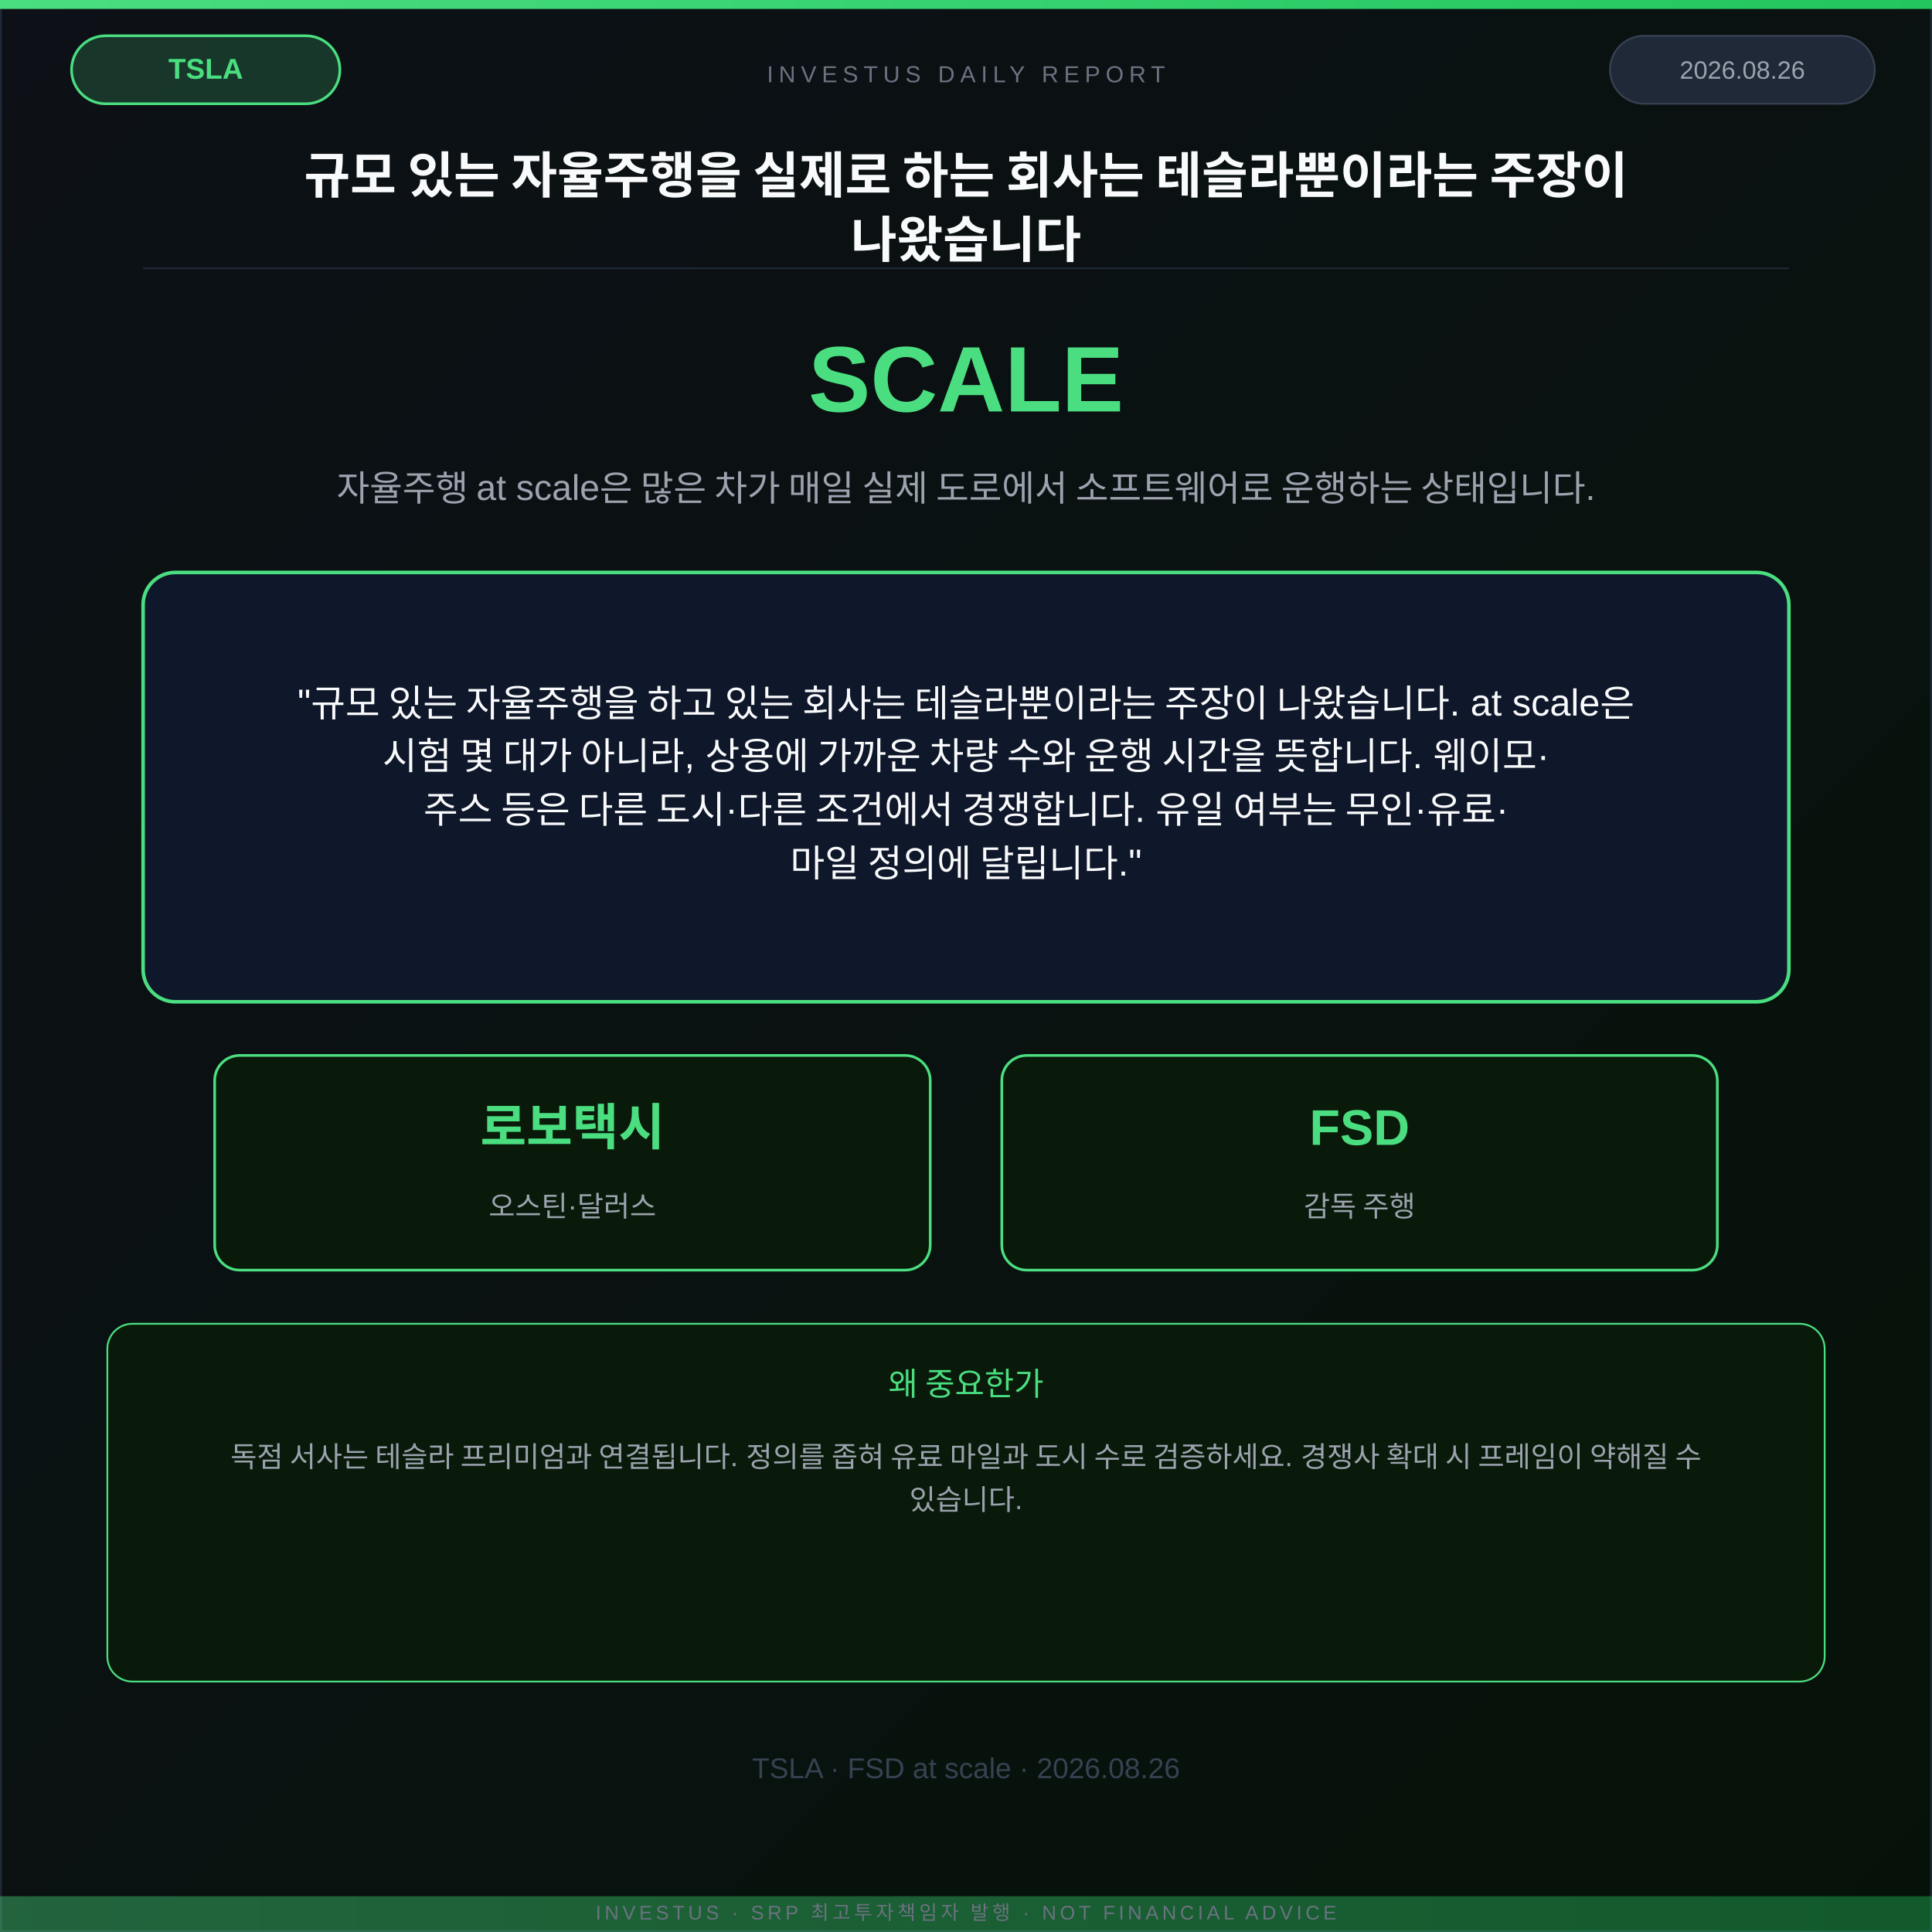
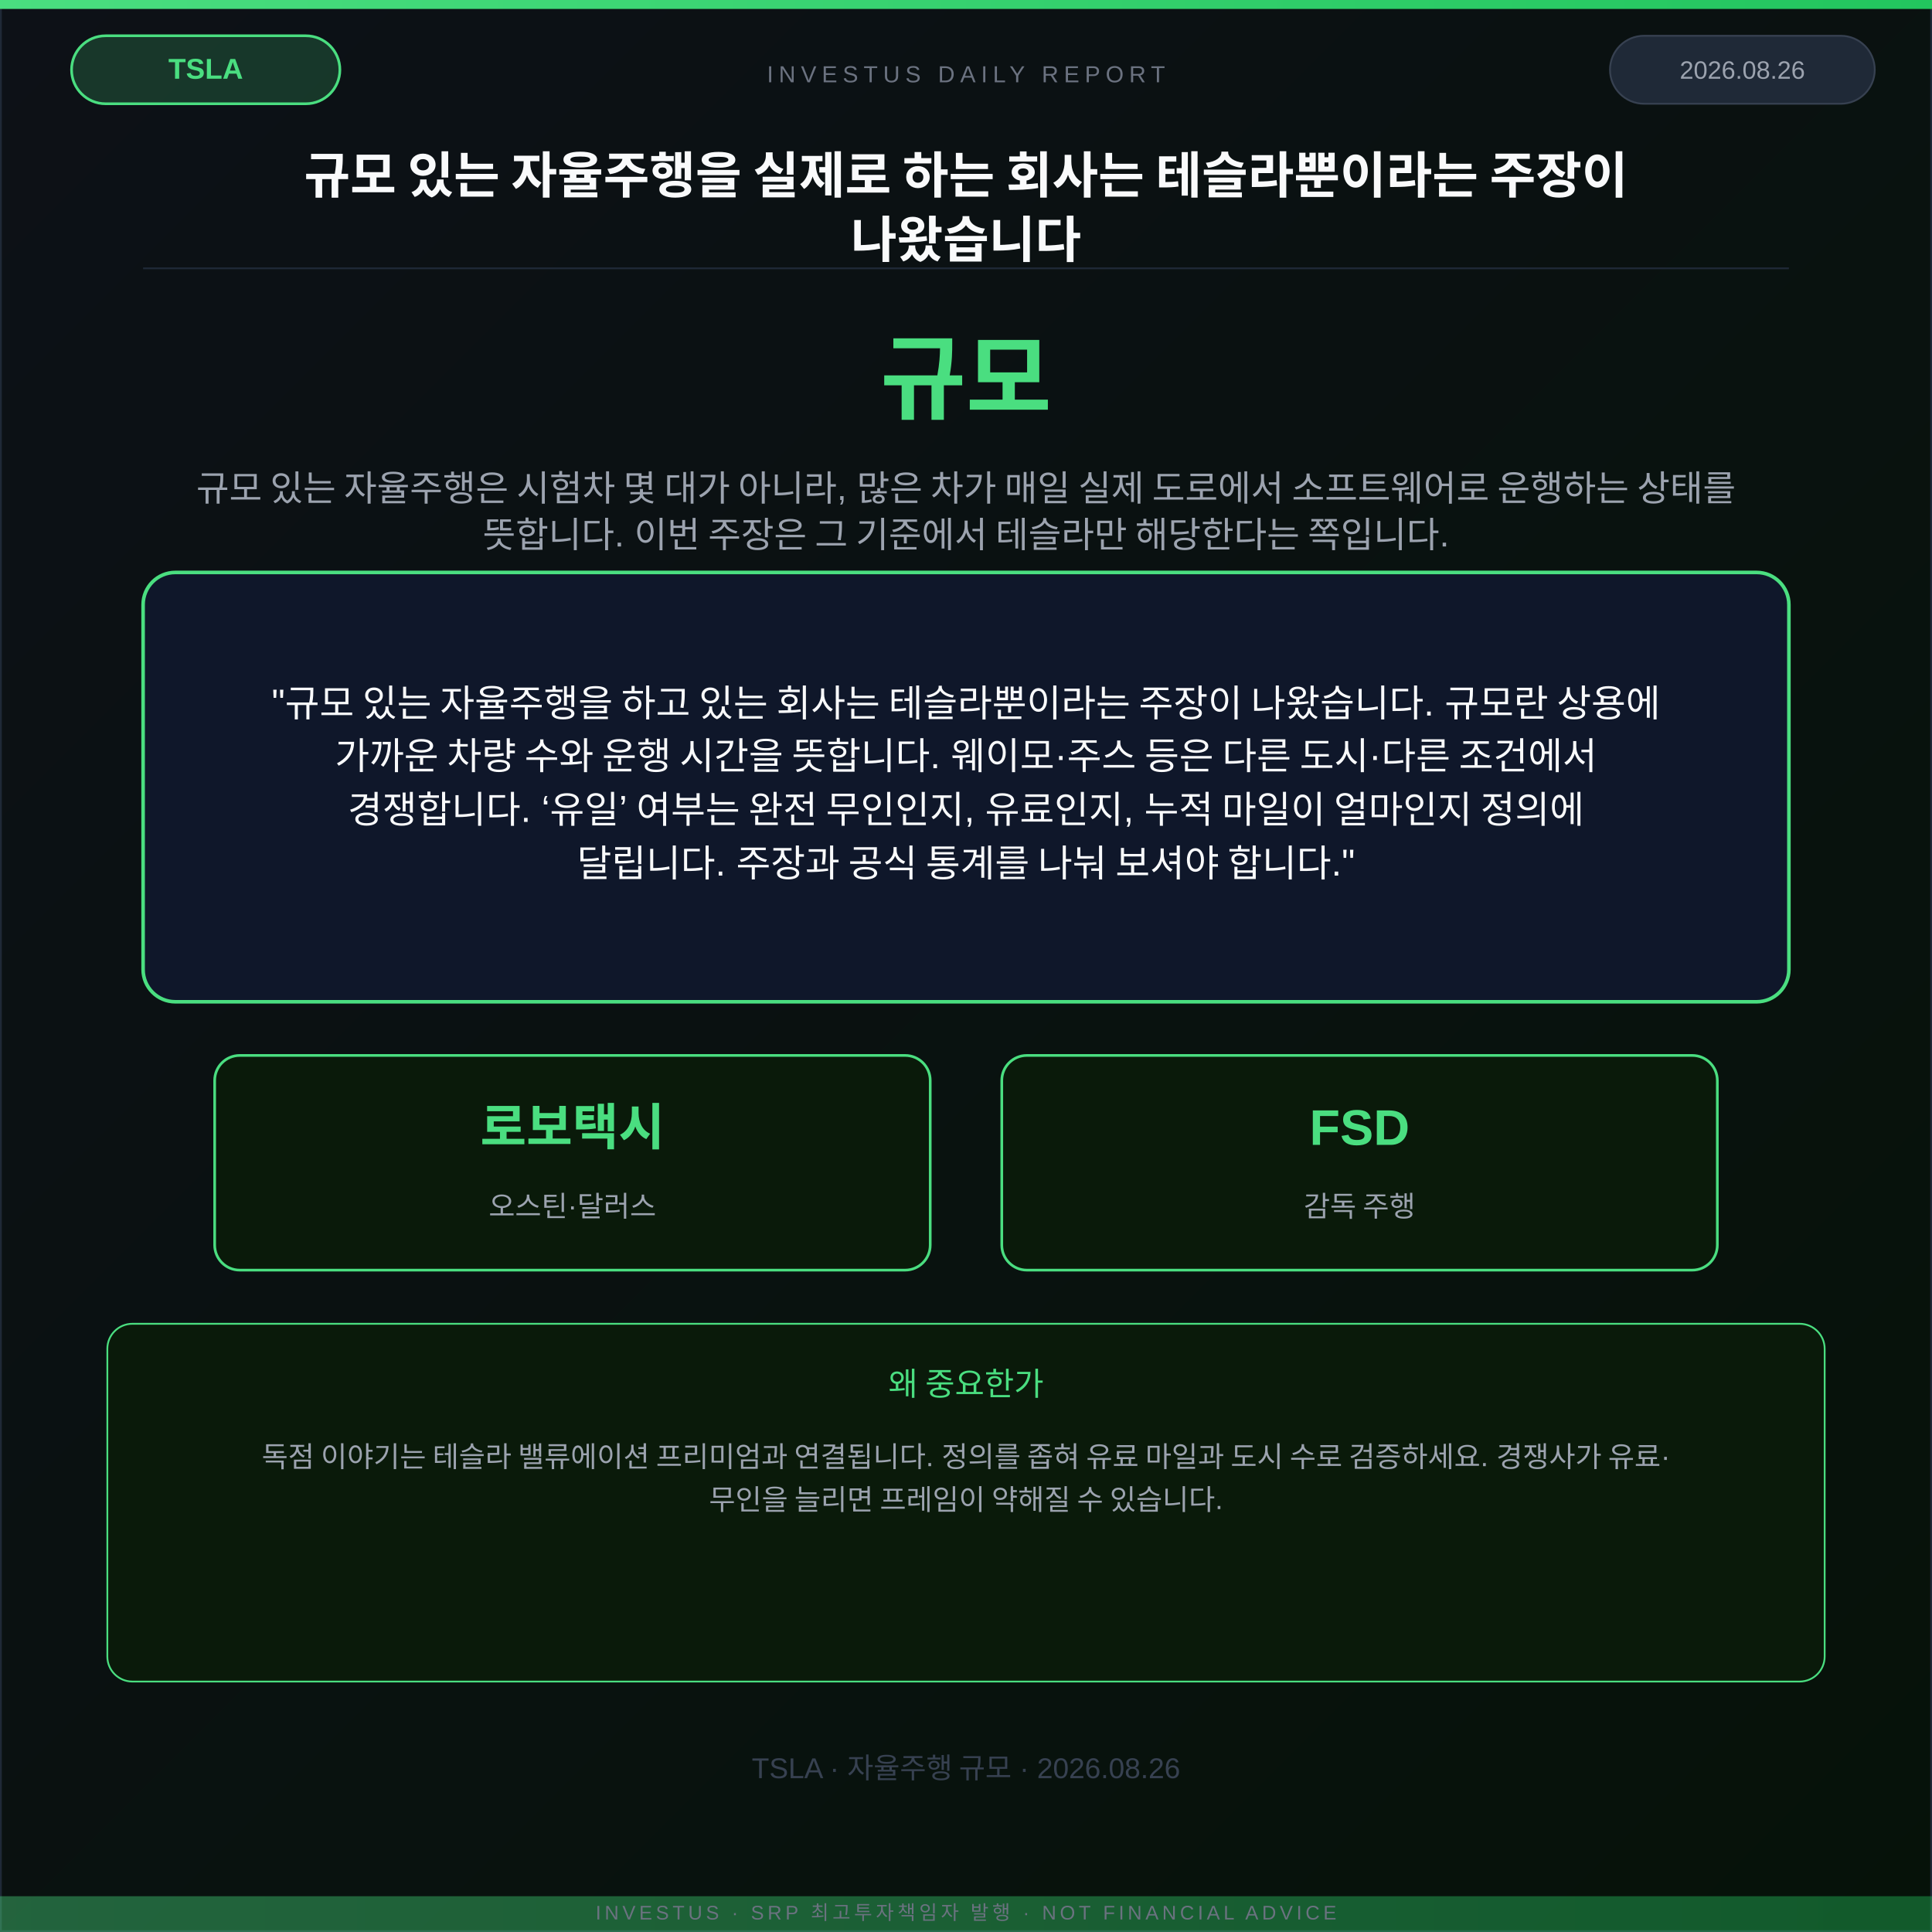
<svg xmlns="http://www.w3.org/2000/svg" viewBox="0 0 1080 1080" width="1080" height="1080">
  <defs>
    <linearGradient id="bg" x1="0%" y1="0%" x2="100%" y2="100%">
      <stop offset="0%" style="stop-color:#0d1117" />
      <stop offset="100%" style="stop-color:#061209" />
    </linearGradient>
    <linearGradient id="g" x1="0%" y1="0%" x2="100%" y2="0%">
      <stop offset="0%" style="stop-color:#4ade80" />
      <stop offset="100%" style="stop-color:#22c55e" />
    </linearGradient>
  </defs>
  <rect width="1080" height="1080" fill="url(#bg)" />
  <rect width="1080" height="1080" fill="none" stroke="#1f2937" stroke-width="2" />
  <rect x="0" y="0" width="1080" height="5" fill="url(#g)" />
  <rect x="40" y="20" width="150" height="38" rx="19" fill="#4ade8030" stroke="#4ade80" stroke-width="1.5" />
  <text x="115" y="44" font-family="Arial Black,Arial" font-size="16" font-weight="900" fill="#4ade80" text-anchor="middle">TSLA</text>
  <text x="540" y="46" font-family="Arial" font-size="13" fill="#6b7280" text-anchor="middle" letter-spacing="3">INVESTUS DAILY REPORT</text>
  <rect x="900" y="20" width="148" height="38" rx="19" fill="#1f2937" stroke="#374151" />
  <text x="974" y="44" font-family="Arial" font-size="14" fill="#9ca3af" text-anchor="middle">2026.08.26</text>
  <text x="540" y="108" font-family="Arial Black,Arial" font-size="28" font-weight="900" fill="#f9fafb" text-anchor="middle">규모 있는 자율주행을 실제로 하는 회사는 테슬라뿐이라는 주장이</text>
  <text x="540" y="144" font-family="Arial Black,Arial" font-size="28" font-weight="900" fill="#f9fafb" text-anchor="middle">나왔습니다</text>
  <line x1="80" y1="150" x2="1000" y2="150" stroke="#1f2937" stroke-width="1" />
-   <text x="540" y="230" font-family="Arial Black,Arial" font-size="52" font-weight="900" fill="#4ade80" text-anchor="middle">SCALE</text>
-   <text x="540" y="280" font-family="Arial" font-size="20" fill="#9ca3af" text-anchor="middle">자율주행 at scale은 많은 차가 매일 실제 도로에서 소프트웨어로 운행하는 상태입니다.</text>
+   <text x="540" y="230" font-family="Arial Black,Arial" font-size="52" font-weight="900" fill="#4ade80" text-anchor="middle">규모</text>
+   <text x="540" y="280" font-family="Arial" font-size="20" fill="#9ca3af" text-anchor="middle">규모 있는 자율주행은 시험차 몇 대가 아니라, 많은 차가 매일 실제 도로에서 소프트웨어로 운행하는 상태를</text>
+   <text x="540" y="306" font-family="Arial" font-size="20" fill="#9ca3af" text-anchor="middle">뜻합니다. 이번 주장은 그 기준에서 테슬라만 해당한다는 쪽입니다.</text>
  <rect x="80" y="320" width="920" height="240" rx="18" fill="#0f172a" stroke="#4ade80" stroke-width="2" />
-   <text x="540" y="400" font-family="Arial" font-size="21" fill="#f9fafb" text-anchor="middle">"규모 있는 자율주행을 하고 있는 회사는 테슬라뿐이라는 주장이 나왔습니다. at scale은</text>
-   <text x="540" y="430" font-family="Arial" font-size="21" fill="#f9fafb" text-anchor="middle">시험 몇 대가 아니라, 상용에 가까운 차량 수와 운행 시간을 뜻합니다. 웨이모·</text>
-   <text x="540" y="460" font-family="Arial" font-size="21" fill="#f9fafb" text-anchor="middle">주스 등은 다른 도시·다른 조건에서 경쟁합니다. 유일 여부는 무인·유료·</text>
-   <text x="540" y="490" font-family="Arial" font-size="21" fill="#f9fafb" text-anchor="middle">마일 정의에 달립니다."</text>
+   <text x="540" y="400" font-family="Arial" font-size="21" fill="#f9fafb" text-anchor="middle">"규모 있는 자율주행을 하고 있는 회사는 테슬라뿐이라는 주장이 나왔습니다. 규모란 상용에</text>
+   <text x="540" y="430" font-family="Arial" font-size="21" fill="#f9fafb" text-anchor="middle">가까운 차량 수와 운행 시간을 뜻합니다. 웨이모·주스 등은 다른 도시·다른 조건에서</text>
+   <text x="540" y="460" font-family="Arial" font-size="21" fill="#f9fafb" text-anchor="middle">경쟁합니다. ‘유일’ 여부는 완전 무인인지, 유료인지, 누적 마일이 얼마인지 정의에</text>
+   <text x="540" y="490" font-family="Arial" font-size="21" fill="#f9fafb" text-anchor="middle">달립니다. 주장과 공식 통계를 나눠 보셔야 합니다."</text>
  <rect x="120" y="590" width="400" height="120" rx="14" fill="#0a1a0a" stroke="#4ade80" stroke-width="1.5" />
  <text x="320" y="640" font-family="Arial Black,Arial" font-size="28" font-weight="900" fill="#4ade80" text-anchor="middle">로보택시</text>
  <text x="320" y="680" font-family="Arial" font-size="16" fill="#9ca3af" text-anchor="middle">오스틴·달러스</text>
  <rect x="560" y="590" width="400" height="120" rx="14" fill="#0a1a0a" stroke="#4ade80" stroke-width="1.5" />
  <text x="760" y="640" font-family="Arial Black,Arial" font-size="28" font-weight="900" fill="#4ade80" text-anchor="middle">FSD</text>
  <text x="760" y="680" font-family="Arial" font-size="16" fill="#9ca3af" text-anchor="middle">감독 주행</text>
  <rect x="60" y="740" width="960" height="200" rx="14" fill="#0a1a0a" stroke="#4ade80" stroke-width="1" />
  <text x="540" y="780" font-family="Arial" font-size="18" fill="#4ade80" text-anchor="middle">왜 중요한가</text>
-   <text x="540" y="820" font-family="Arial" font-size="16" fill="#9ca3af" text-anchor="middle">독점 서사는 테슬라 프리미엄과 연결됩니다. 정의를 좁혀 유료 마일과 도시 수로 검증하세요. 경쟁사 확대 시 프레임이 약해질 수</text>
-   <text x="540" y="844" font-family="Arial" font-size="16" fill="#9ca3af" text-anchor="middle">있습니다.</text>
-   <text x="540" y="994" font-family="Arial" font-size="16" fill="#374151" text-anchor="middle">TSLA · FSD at scale · 2026.08.26</text>
+   <text x="540" y="820" font-family="Arial" font-size="16" fill="#9ca3af" text-anchor="middle">독점 이야기는 테슬라 밸류에이션 프리미엄과 연결됩니다. 정의를 좁혀 유료 마일과 도시 수로 검증하세요. 경쟁사가 유료·</text>
+   <text x="540" y="844" font-family="Arial" font-size="16" fill="#9ca3af" text-anchor="middle">무인을 늘리면 프레임이 약해질 수 있습니다.</text>
+   <text x="540" y="994" font-family="Arial" font-size="16" fill="#374151" text-anchor="middle">TSLA · 자율주행 규모 · 2026.08.26</text>
  <rect x="0" y="1060" width="1080" height="20" fill="url(#g)" opacity=".4" />
  <text x="540" y="1073" font-family="Arial" font-size="11" fill="#6b7280" text-anchor="middle" letter-spacing="2">INVESTUS · SRP 최고투자책임자 발행 · NOT FINANCIAL ADVICE</text>
</svg>
